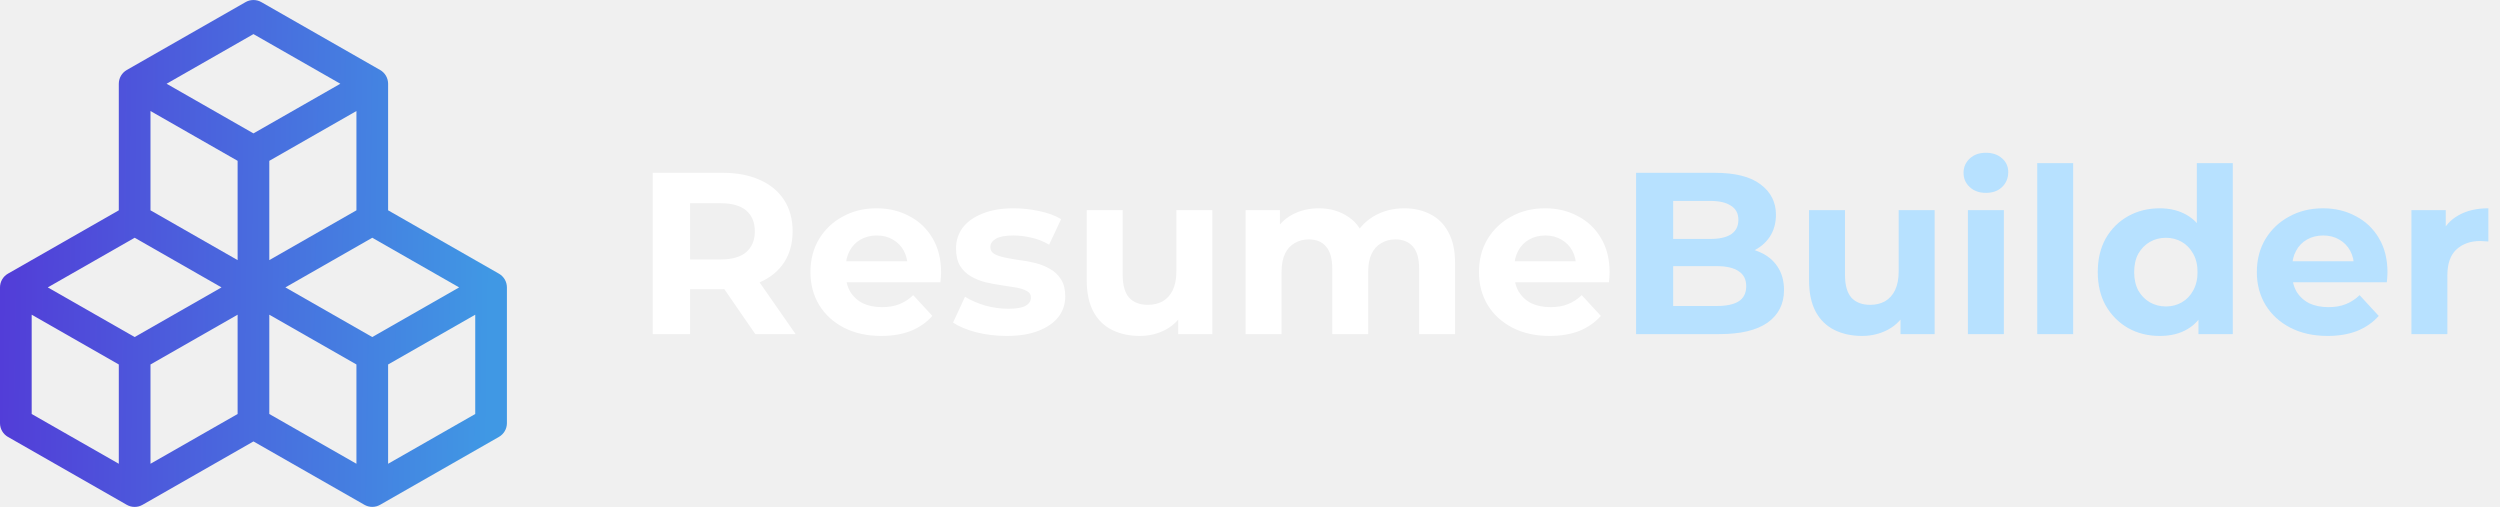
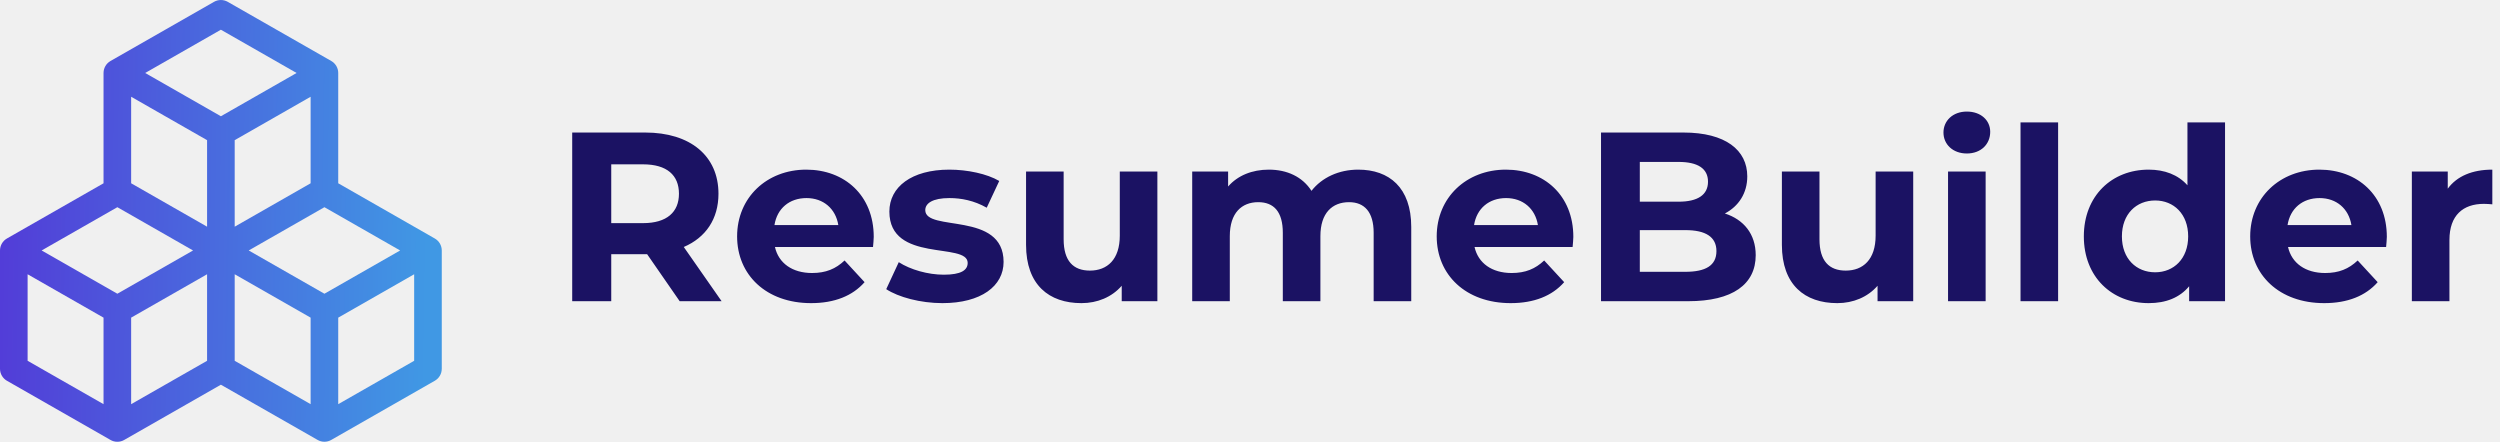
- <svg xmlns="http://www.w3.org/2000/svg" width="217" height="44" viewBox="0 0 217 44" fill="none">
-   <path d="M56.66 29V15H62.72C63.973 15 65.053 15.207 65.96 15.62C66.867 16.02 67.567 16.6 68.06 17.36C68.553 18.12 68.8 19.027 68.8 20.08C68.8 21.12 68.553 22.02 68.06 22.78C67.567 23.527 66.867 24.1 65.96 24.5C65.053 24.9 63.973 25.1 62.72 25.1H58.46L59.9 23.68V29H56.66ZM65.56 29L62.06 23.92H65.52L69.06 29H65.56ZM59.9 24.04L58.46 22.52H62.54C63.54 22.52 64.287 22.307 64.78 21.88C65.273 21.44 65.52 20.84 65.52 20.08C65.52 19.307 65.273 18.707 64.78 18.28C64.287 17.853 63.54 17.64 62.54 17.64H58.46L59.9 16.1V24.04ZM76.487 29.16C75.26 29.16 74.18 28.92 73.247 28.44C72.327 27.96 71.614 27.307 71.107 26.48C70.6 25.64 70.347 24.687 70.347 23.62C70.347 22.54 70.594 21.587 71.087 20.76C71.594 19.92 72.28 19.267 73.147 18.8C74.014 18.32 74.994 18.08 76.087 18.08C77.14 18.08 78.087 18.307 78.927 18.76C79.78 19.2 80.454 19.84 80.947 20.68C81.44 21.507 81.687 22.5 81.687 23.66C81.687 23.78 81.68 23.92 81.667 24.08C81.654 24.227 81.64 24.367 81.627 24.5H72.887V22.68H79.987L78.787 23.22C78.787 22.66 78.674 22.173 78.447 21.76C78.22 21.347 77.907 21.027 77.507 20.8C77.107 20.56 76.64 20.44 76.107 20.44C75.574 20.44 75.1 20.56 74.687 20.8C74.287 21.027 73.974 21.353 73.747 21.78C73.52 22.193 73.407 22.687 73.407 23.26V23.74C73.407 24.327 73.534 24.847 73.787 25.3C74.054 25.74 74.42 26.08 74.887 26.32C75.367 26.547 75.927 26.66 76.567 26.66C77.14 26.66 77.64 26.573 78.067 26.4C78.507 26.227 78.907 25.967 79.267 25.62L80.927 27.42C80.434 27.98 79.814 28.413 79.067 28.72C78.32 29.013 77.46 29.16 76.487 29.16ZM87.384 29.16C86.464 29.16 85.578 29.053 84.724 28.84C83.884 28.613 83.218 28.333 82.724 28L83.764 25.76C84.258 26.067 84.838 26.32 85.504 26.52C86.184 26.707 86.851 26.8 87.504 26.8C88.224 26.8 88.731 26.713 89.024 26.54C89.331 26.367 89.484 26.127 89.484 25.82C89.484 25.567 89.364 25.38 89.124 25.26C88.898 25.127 88.591 25.027 88.204 24.96C87.818 24.893 87.391 24.827 86.924 24.76C86.471 24.693 86.011 24.607 85.544 24.5C85.078 24.38 84.651 24.207 84.264 23.98C83.878 23.753 83.564 23.447 83.324 23.06C83.098 22.673 82.984 22.173 82.984 21.56C82.984 20.88 83.178 20.28 83.564 19.76C83.964 19.24 84.538 18.833 85.284 18.54C86.031 18.233 86.924 18.08 87.964 18.08C88.698 18.08 89.444 18.16 90.204 18.32C90.964 18.48 91.598 18.713 92.104 19.02L91.064 21.24C90.544 20.933 90.018 20.727 89.484 20.62C88.964 20.5 88.458 20.44 87.964 20.44C87.271 20.44 86.764 20.533 86.444 20.72C86.124 20.907 85.964 21.147 85.964 21.44C85.964 21.707 86.078 21.907 86.304 22.04C86.544 22.173 86.858 22.28 87.244 22.36C87.631 22.44 88.051 22.513 88.504 22.58C88.971 22.633 89.438 22.72 89.904 22.84C90.371 22.96 90.791 23.133 91.164 23.36C91.551 23.573 91.864 23.873 92.104 24.26C92.344 24.633 92.464 25.127 92.464 25.74C92.464 26.407 92.264 27 91.864 27.52C91.464 28.027 90.884 28.427 90.124 28.72C89.378 29.013 88.464 29.16 87.384 29.16ZM98.929 29.16C98.036 29.16 97.236 28.987 96.529 28.64C95.836 28.293 95.296 27.767 94.909 27.06C94.523 26.34 94.329 25.427 94.329 24.32V18.24H97.449V23.86C97.449 24.753 97.636 25.413 98.009 25.84C98.396 26.253 98.936 26.46 99.629 26.46C100.109 26.46 100.536 26.36 100.909 26.16C101.283 25.947 101.576 25.627 101.789 25.2C102.003 24.76 102.109 24.213 102.109 23.56V18.24H105.229V29H102.269V26.04L102.809 26.9C102.449 27.647 101.916 28.213 101.209 28.6C100.516 28.973 99.756 29.16 98.929 29.16ZM121.9 18.08C122.753 18.08 123.506 18.253 124.16 18.6C124.826 18.933 125.346 19.453 125.72 20.16C126.106 20.853 126.3 21.747 126.3 22.84V29H123.18V23.32C123.18 22.453 123 21.813 122.64 21.4C122.28 20.987 121.773 20.78 121.12 20.78C120.666 20.78 120.26 20.887 119.9 21.1C119.54 21.3 119.26 21.607 119.06 22.02C118.86 22.433 118.76 22.96 118.76 23.6V29H115.64V23.32C115.64 22.453 115.46 21.813 115.1 21.4C114.753 20.987 114.253 20.78 113.6 20.78C113.146 20.78 112.74 20.887 112.38 21.1C112.02 21.3 111.74 21.607 111.54 22.02C111.34 22.433 111.24 22.96 111.24 23.6V29H108.12V18.24H111.1V21.18L110.54 20.32C110.913 19.587 111.44 19.033 112.12 18.66C112.813 18.273 113.6 18.08 114.48 18.08C115.466 18.08 116.326 18.333 117.06 18.84C117.806 19.333 118.3 20.093 118.54 21.12L117.44 20.82C117.8 19.98 118.373 19.313 119.16 18.82C119.96 18.327 120.873 18.08 121.9 18.08ZM134.514 29.16C133.288 29.16 132.208 28.92 131.274 28.44C130.354 27.96 129.641 27.307 129.134 26.48C128.628 25.64 128.374 24.687 128.374 23.62C128.374 22.54 128.621 21.587 129.114 20.76C129.621 19.92 130.308 19.267 131.174 18.8C132.041 18.32 133.021 18.08 134.114 18.08C135.168 18.08 136.114 18.307 136.954 18.76C137.808 19.2 138.481 19.84 138.974 20.68C139.468 21.507 139.714 22.5 139.714 23.66C139.714 23.78 139.708 23.92 139.694 24.08C139.681 24.227 139.668 24.367 139.654 24.5H130.914V22.68H138.014L136.814 23.22C136.814 22.66 136.701 22.173 136.474 21.76C136.248 21.347 135.934 21.027 135.534 20.8C135.134 20.56 134.668 20.44 134.134 20.44C133.601 20.44 133.128 20.56 132.714 20.8C132.314 21.027 132.001 21.353 131.774 21.78C131.548 22.193 131.434 22.687 131.434 23.26V23.74C131.434 24.327 131.561 24.847 131.814 25.3C132.081 25.74 132.448 26.08 132.914 26.32C133.394 26.547 133.954 26.66 134.594 26.66C135.168 26.66 135.668 26.573 136.094 26.4C136.534 26.227 136.934 25.967 137.294 25.62L138.954 27.42C138.461 27.98 137.841 28.413 137.094 28.72C136.348 29.013 135.488 29.16 134.514 29.16Z" fill="white" />
-   <path d="M142.012 29V15H148.852C150.612 15 151.932 15.333 152.812 16C153.705 16.667 154.152 17.547 154.152 18.64C154.152 19.373 153.972 20.013 153.612 20.56C153.252 21.093 152.758 21.507 152.132 21.8C151.505 22.093 150.785 22.24 149.972 22.24L150.352 21.42C151.232 21.42 152.012 21.567 152.692 21.86C153.372 22.14 153.898 22.56 154.272 23.12C154.658 23.68 154.852 24.367 154.852 25.18C154.852 26.38 154.378 27.32 153.432 28C152.485 28.667 151.092 29 149.252 29H142.012ZM145.232 26.56H149.012C149.852 26.56 150.485 26.427 150.912 26.16C151.352 25.88 151.572 25.44 151.572 24.84C151.572 24.253 151.352 23.82 150.912 23.54C150.485 23.247 149.852 23.1 149.012 23.1H144.992V20.74H148.452C149.238 20.74 149.838 20.607 150.252 20.34C150.678 20.06 150.892 19.64 150.892 19.08C150.892 18.533 150.678 18.127 150.252 17.86C149.838 17.58 149.238 17.44 148.452 17.44H145.232V26.56ZM161.625 29.16C160.731 29.16 159.931 28.987 159.225 28.64C158.531 28.293 157.991 27.767 157.605 27.06C157.218 26.34 157.025 25.427 157.025 24.32V18.24H160.145V23.86C160.145 24.753 160.331 25.413 160.705 25.84C161.091 26.253 161.631 26.46 162.325 26.46C162.805 26.46 163.231 26.36 163.605 26.16C163.978 25.947 164.271 25.627 164.485 25.2C164.698 24.76 164.805 24.213 164.805 23.56V18.24H167.925V29H164.965V26.04L165.505 26.9C165.145 27.647 164.611 28.213 163.905 28.6C163.211 28.973 162.451 29.16 161.625 29.16ZM170.815 29V18.24H173.935V29H170.815ZM172.375 16.74C171.802 16.74 171.335 16.573 170.975 16.24C170.615 15.907 170.435 15.493 170.435 15C170.435 14.507 170.615 14.093 170.975 13.76C171.335 13.427 171.802 13.26 172.375 13.26C172.948 13.26 173.415 13.42 173.775 13.74C174.135 14.047 174.315 14.447 174.315 14.94C174.315 15.46 174.135 15.893 173.775 16.24C173.428 16.573 172.962 16.74 172.375 16.74ZM176.831 29V14.16H179.951V29H176.831ZM187.466 29.16C186.453 29.16 185.54 28.933 184.726 28.48C183.913 28.013 183.266 27.367 182.786 26.54C182.32 25.713 182.086 24.74 182.086 23.62C182.086 22.487 182.32 21.507 182.786 20.68C183.266 19.853 183.913 19.213 184.726 18.76C185.54 18.307 186.453 18.08 187.466 18.08C188.373 18.08 189.166 18.28 189.846 18.68C190.526 19.08 191.053 19.687 191.426 20.5C191.8 21.313 191.986 22.353 191.986 23.62C191.986 24.873 191.806 25.913 191.446 26.74C191.086 27.553 190.566 28.16 189.886 28.56C189.22 28.96 188.413 29.16 187.466 29.16ZM188.006 26.6C188.513 26.6 188.973 26.48 189.386 26.24C189.8 26 190.126 25.66 190.366 25.22C190.62 24.767 190.746 24.233 190.746 23.62C190.746 22.993 190.62 22.46 190.366 22.02C190.126 21.58 189.8 21.24 189.386 21C188.973 20.76 188.513 20.64 188.006 20.64C187.486 20.64 187.02 20.76 186.606 21C186.193 21.24 185.86 21.58 185.606 22.02C185.366 22.46 185.246 22.993 185.246 23.62C185.246 24.233 185.366 24.767 185.606 25.22C185.86 25.66 186.193 26 186.606 26.24C187.02 26.48 187.486 26.6 188.006 26.6ZM190.826 29V26.8L190.886 23.6L190.686 20.42V14.16H193.806V29H190.826ZM202.034 29.16C200.807 29.16 199.727 28.92 198.794 28.44C197.874 27.96 197.161 27.307 196.654 26.48C196.147 25.64 195.894 24.687 195.894 23.62C195.894 22.54 196.141 21.587 196.634 20.76C197.141 19.92 197.827 19.267 198.694 18.8C199.561 18.32 200.541 18.08 201.634 18.08C202.687 18.08 203.634 18.307 204.474 18.76C205.327 19.2 206.001 19.84 206.494 20.68C206.987 21.507 207.234 22.5 207.234 23.66C207.234 23.78 207.227 23.92 207.214 24.08C207.201 24.227 207.187 24.367 207.174 24.5H198.434V22.68H205.534L204.334 23.22C204.334 22.66 204.221 22.173 203.994 21.76C203.767 21.347 203.454 21.027 203.054 20.8C202.654 20.56 202.187 20.44 201.654 20.44C201.121 20.44 200.647 20.56 200.234 20.8C199.834 21.027 199.521 21.353 199.294 21.78C199.067 22.193 198.954 22.687 198.954 23.26V23.74C198.954 24.327 199.081 24.847 199.334 25.3C199.601 25.74 199.967 26.08 200.434 26.32C200.914 26.547 201.474 26.66 202.114 26.66C202.687 26.66 203.187 26.573 203.614 26.4C204.054 26.227 204.454 25.967 204.814 25.62L206.474 27.42C205.981 27.98 205.361 28.413 204.614 28.72C203.867 29.013 203.007 29.16 202.034 29.16ZM209.311 29V18.24H212.291V21.28L211.871 20.4C212.191 19.64 212.704 19.067 213.411 18.68C214.118 18.28 214.978 18.08 215.991 18.08V20.96C215.858 20.947 215.738 20.94 215.631 20.94C215.524 20.927 215.411 20.92 215.291 20.92C214.438 20.92 213.744 21.167 213.211 21.66C212.691 22.14 212.431 22.893 212.431 23.92V29H209.311Z" fill="#B7E1FF" />
-   <g clip-path="url(#clip0_41_97)">
-     <path d="M21.318 0.182C21.526 0.063 21.761 0.001 22 0.001C22.239 0.001 22.474 0.063 22.682 0.182L32.995 6.075C33.205 6.196 33.38 6.369 33.502 6.579C33.623 6.788 33.687 7.026 33.688 7.269V18.255L43.307 23.755C43.517 23.875 43.691 24.048 43.813 24.256C43.934 24.465 43.999 24.702 44 24.943V36.73C44 36.972 43.936 37.21 43.814 37.42C43.692 37.629 43.517 37.803 43.307 37.923L32.995 43.816C32.787 43.935 32.552 43.997 32.312 43.997C32.073 43.997 31.838 43.935 31.631 43.816L22 38.316L12.37 43.819C12.162 43.938 11.927 44 11.688 44C11.448 44 11.213 43.938 11.005 43.819L0.693 37.926C0.483 37.806 0.308 37.632 0.186 37.422C0.064 37.213 7.81744e-05 36.975 0 36.732L0 24.946C7.81744e-05 24.703 0.064 24.465 0.186 24.256C0.308 24.046 0.483 23.872 0.693 23.752L10.312 18.255V7.269C10.313 7.026 10.377 6.788 10.498 6.579C10.62 6.369 10.795 6.196 11.005 6.075L21.318 0.182ZM11.688 20.637L4.147 24.946L11.688 29.255L19.228 24.946L11.688 20.637ZM20.625 27.316L13.062 31.637V40.255L20.625 35.935V27.316ZM23.375 35.935L30.938 40.255V31.637L23.375 27.316V35.935ZM24.772 24.946L32.312 29.255L39.853 24.946L32.312 20.637L24.772 24.946ZM30.938 18.255V9.637L23.375 13.96V22.578L30.938 18.255V18.255ZM20.625 22.578V13.96L13.062 9.637V18.255L20.625 22.578ZM14.46 7.269L22 11.578L29.541 7.269L22 2.96L14.46 7.269ZM41.25 27.316L33.688 31.637V40.255L41.25 35.935V27.316ZM10.312 40.255V31.637L2.75 27.316V35.935L10.312 40.255Z" fill="url(#paint0_linear_41_97)" />
+ <svg xmlns="http://www.w3.org/2000/svg" width="249" height="44" viewBox="0 0 249 44" fill="none">
+   <path d="M71.872 30L68.104 24.6C70.288 23.664 71.56 21.816 71.56 19.296C71.56 15.528 68.752 13.2 64.264 13.2H56.992V30H60.88V25.32H64.264H64.456L67.696 30H71.872ZM67.624 19.296C67.624 21.12 66.424 22.224 64.048 22.224H60.88V16.368H64.048C66.424 16.368 67.624 17.448 67.624 19.296ZM87.024 23.592C87.024 19.44 84.096 16.896 80.304 16.896C76.368 16.896 73.416 19.68 73.416 23.544C73.416 27.384 76.32 30.192 80.784 30.192C83.112 30.192 84.912 29.472 86.112 28.104L84.12 25.944C83.232 26.784 82.248 27.192 80.88 27.192C78.912 27.192 77.544 26.208 77.184 24.6H86.952C86.976 24.288 87.024 23.88 87.024 23.592ZM80.328 19.728C82.008 19.728 83.232 20.784 83.496 22.416H77.136C77.4 20.76 78.624 19.728 80.328 19.728ZM93.861 30.192C97.725 30.192 99.957 28.488 99.957 26.088C99.957 21 92.157 23.136 92.157 20.928C92.157 20.256 92.877 19.728 94.557 19.728C95.733 19.728 97.005 19.968 98.277 20.688L99.525 18.024C98.301 17.304 96.333 16.896 94.557 16.896C90.789 16.896 88.581 18.624 88.581 21.072C88.581 26.232 96.381 24.072 96.381 26.184C96.381 26.904 95.733 27.36 94.005 27.36C92.421 27.36 90.669 26.856 89.517 26.112L88.269 28.8C89.469 29.592 91.677 30.192 93.861 30.192ZM111.531 17.088V23.472C111.531 25.848 110.283 26.952 108.555 26.952C106.899 26.952 105.939 25.992 105.939 23.832V17.088H102.195V24.384C102.195 28.368 104.475 30.192 107.715 30.192C109.299 30.192 110.739 29.592 111.723 28.464V30H115.275V17.088H111.531ZM135.28 16.896C133.336 16.896 131.656 17.688 130.624 19.008C129.712 17.592 128.176 16.896 126.376 16.896C124.72 16.896 123.28 17.472 122.32 18.576V17.088H118.744V30H122.488V23.52C122.488 21.216 123.664 20.136 125.32 20.136C126.88 20.136 127.768 21.096 127.768 23.184V30H131.512V23.52C131.512 21.216 132.688 20.136 134.368 20.136C135.88 20.136 136.816 21.096 136.816 23.184V30H140.56V22.608C140.56 18.672 138.352 16.896 135.28 16.896ZM156.704 23.592C156.704 19.44 153.776 16.896 149.984 16.896C146.048 16.896 143.096 19.68 143.096 23.544C143.096 27.384 146 30.192 150.464 30.192C152.792 30.192 154.592 29.472 155.792 28.104L153.8 25.944C152.912 26.784 151.928 27.192 150.56 27.192C148.592 27.192 147.224 26.208 146.864 24.6H156.632C156.656 24.288 156.704 23.88 156.704 23.592ZM150.008 19.728C151.688 19.728 152.912 20.784 153.176 22.416H146.816C147.08 20.76 148.304 19.728 150.008 19.728ZM171.797 21.264C173.165 20.544 174.029 19.248 174.029 17.568C174.029 14.952 171.869 13.2 167.669 13.2H159.461V30H168.149C172.565 30 174.869 28.32 174.869 25.416C174.869 23.304 173.669 21.864 171.797 21.264ZM167.189 16.128C169.085 16.128 170.117 16.776 170.117 18.096C170.117 19.416 169.085 20.088 167.189 20.088H163.325V16.128H167.189ZM167.861 27.072H163.325V22.92H167.861C169.877 22.92 170.957 23.592 170.957 25.008C170.957 26.448 169.877 27.072 167.861 27.072ZM186.812 17.088V23.472C186.812 25.848 185.564 26.952 183.836 26.952C182.18 26.952 181.22 25.992 181.22 23.832V17.088H177.476V24.384C177.476 28.368 179.756 30.192 182.996 30.192C184.58 30.192 186.02 29.592 187.004 28.464V30H190.556V17.088H186.812ZM195.897 15.288C197.289 15.288 198.225 14.376 198.225 13.128C198.225 11.976 197.289 11.112 195.897 11.112C194.505 11.112 193.569 12.024 193.569 13.2C193.569 14.376 194.505 15.288 195.897 15.288ZM194.025 30H197.769V17.088H194.025V30ZM201.244 30H204.988V12.192H201.244V30ZM217.87 12.192V18.456C216.934 17.4 215.59 16.896 214.006 16.896C210.358 16.896 207.55 19.488 207.55 23.544C207.55 27.6 210.358 30.192 214.006 30.192C215.734 30.192 217.102 29.64 218.038 28.512V30H221.614V12.192H217.87ZM214.654 27.12C212.782 27.12 211.342 25.776 211.342 23.544C211.342 21.312 212.782 19.968 214.654 19.968C216.502 19.968 217.942 21.312 217.942 23.544C217.942 25.776 216.502 27.12 214.654 27.12ZM237.728 23.592C237.728 19.44 234.8 16.896 231.008 16.896C227.072 16.896 224.12 19.68 224.12 23.544C224.12 27.384 227.024 30.192 231.488 30.192C233.816 30.192 235.616 29.472 236.816 28.104L234.824 25.944C233.936 26.784 232.952 27.192 231.584 27.192C229.616 27.192 228.248 26.208 227.888 24.6H237.656C237.68 24.288 237.728 23.88 237.728 23.592ZM231.032 19.728C232.712 19.728 233.936 20.784 234.2 22.416H227.84C228.104 20.76 229.328 19.728 231.032 19.728ZM243.796 18.792V17.088H240.22V30H243.964V23.904C243.964 21.432 245.332 20.304 247.396 20.304C247.684 20.304 247.924 20.328 248.236 20.352V16.896C246.244 16.896 244.708 17.544 243.796 18.792Z" fill="#1B1263" />
+   <g clip-path="url(#clip0_428_307)">
+     <path d="M21.318 0.182C21.526 0.063 21.761 0.001 22 0.001C22.239 0.001 22.474 0.063 22.682 0.182L32.995 6.075C33.205 6.196 33.38 6.369 33.502 6.579C33.623 6.788 33.687 7.026 33.688 7.269V18.255L43.307 23.755C43.517 23.875 43.691 24.048 43.813 24.256C43.934 24.465 43.999 24.702 44 24.943V36.73C44 36.972 43.936 37.21 43.814 37.42C43.692 37.629 43.517 37.803 43.307 37.923L32.995 43.816C32.787 43.935 32.552 43.997 32.312 43.997C32.073 43.997 31.838 43.935 31.631 43.816L22 38.316L12.37 43.819C12.162 43.938 11.927 44 11.688 44C11.448 44 11.213 43.938 11.005 43.819L0.693 37.926C0.483 37.806 0.308 37.632 0.186 37.422C0.064 37.213 7.81744e-05 36.975 0 36.732L0 24.946C7.81744e-05 24.703 0.064 24.465 0.186 24.256C0.308 24.046 0.483 23.872 0.693 23.752L10.312 18.255V7.269C10.313 7.026 10.377 6.788 10.498 6.579C10.62 6.369 10.795 6.196 11.005 6.075L21.318 0.182ZM11.688 20.637L4.147 24.946L11.688 29.255L19.228 24.946L11.688 20.637ZM20.625 27.316L13.062 31.637V40.255L20.625 35.935V27.316ZM23.375 35.935L30.938 40.255V31.637L23.375 27.316V35.935ZM24.772 24.946L32.312 29.255L39.853 24.946L32.312 20.637L24.772 24.946ZM30.938 18.255V9.637L23.375 13.96V22.578L30.938 18.255ZM20.625 22.578V13.96L13.062 9.637V18.255L20.625 22.578ZM14.46 7.269L22 11.578L29.541 7.269L22 2.96L14.46 7.269ZM41.25 27.316L33.688 31.637V40.255L41.25 35.935V27.316ZM10.312 40.255V31.637L2.75 27.316V35.935L10.312 40.255Z" fill="url(#paint0_linear_428_307)" />
  </g>
  <defs>
-     <linearGradient id="paint0_linear_41_97" x1="-2" y1="16" x2="42.667" y2="16.667" gradientUnits="userSpaceOnUse">
+     <linearGradient id="paint0_linear_428_307" x1="-2" y1="16" x2="42.667" y2="16.667" gradientUnits="userSpaceOnUse">
      <stop stop-color="#5338D7" />
      <stop offset="1" stop-color="#4098E4" />
    </linearGradient>
-     <clipPath id="clip0_41_97">
+     <clipPath id="clip0_428_307">
      <rect width="44" height="44" fill="white" />
    </clipPath>
  </defs>
</svg>
